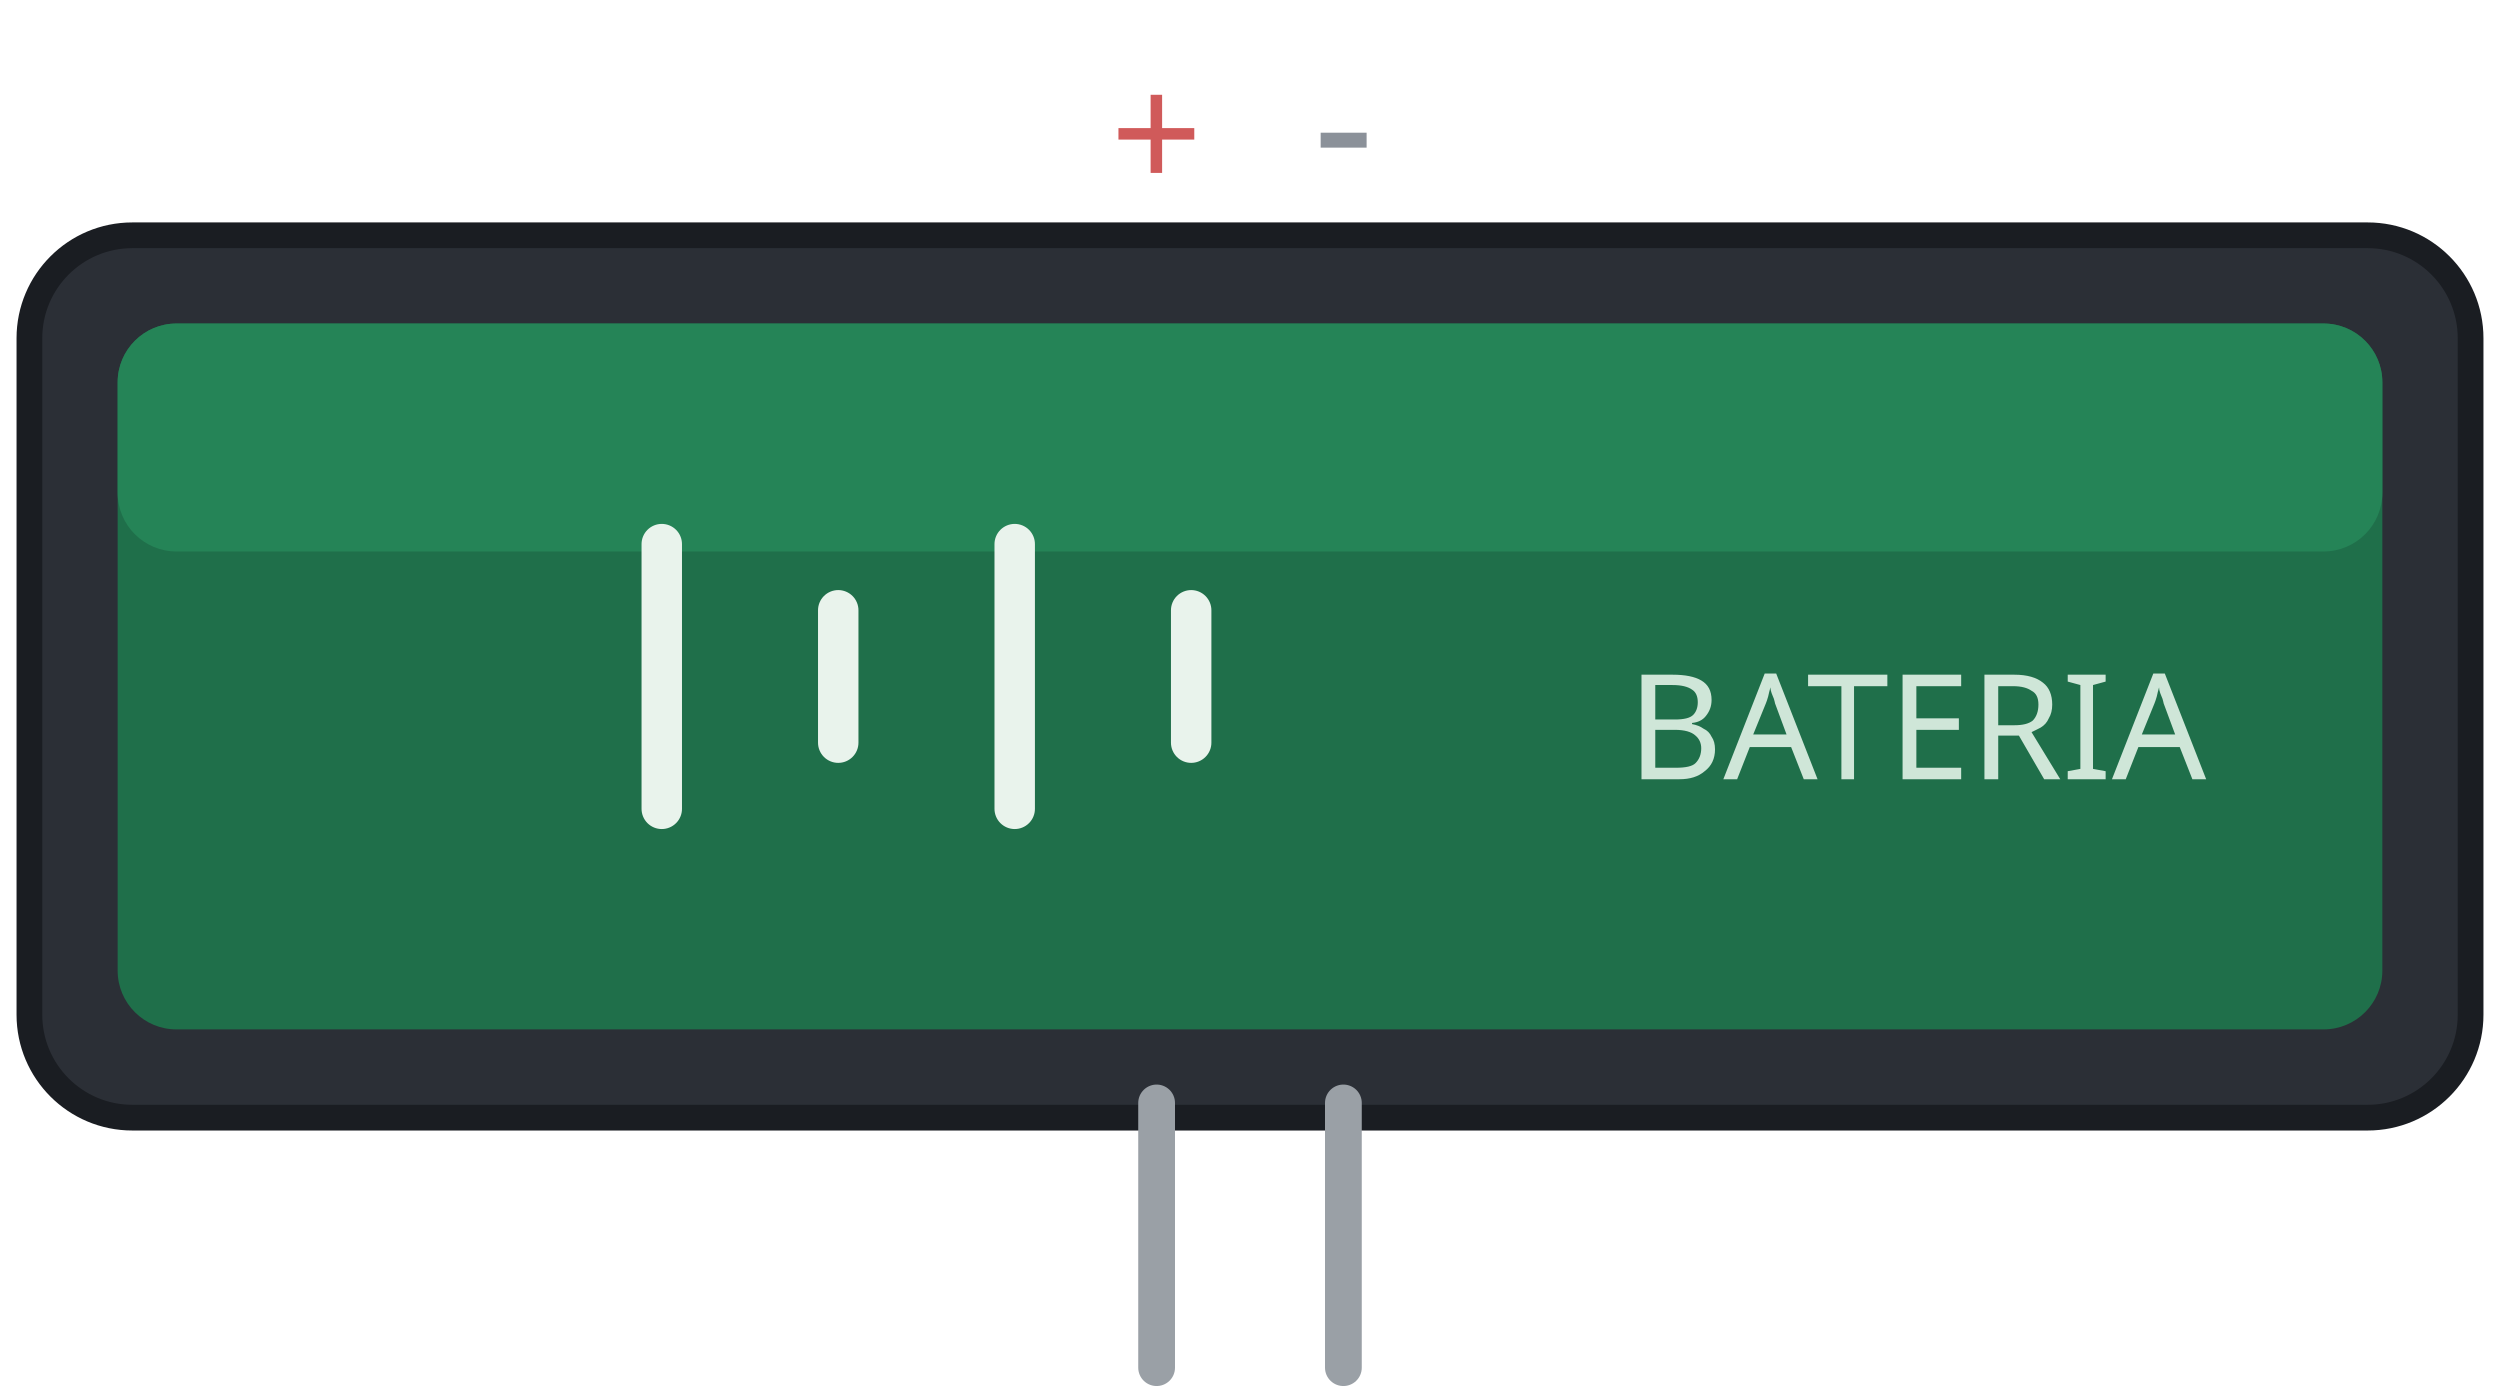
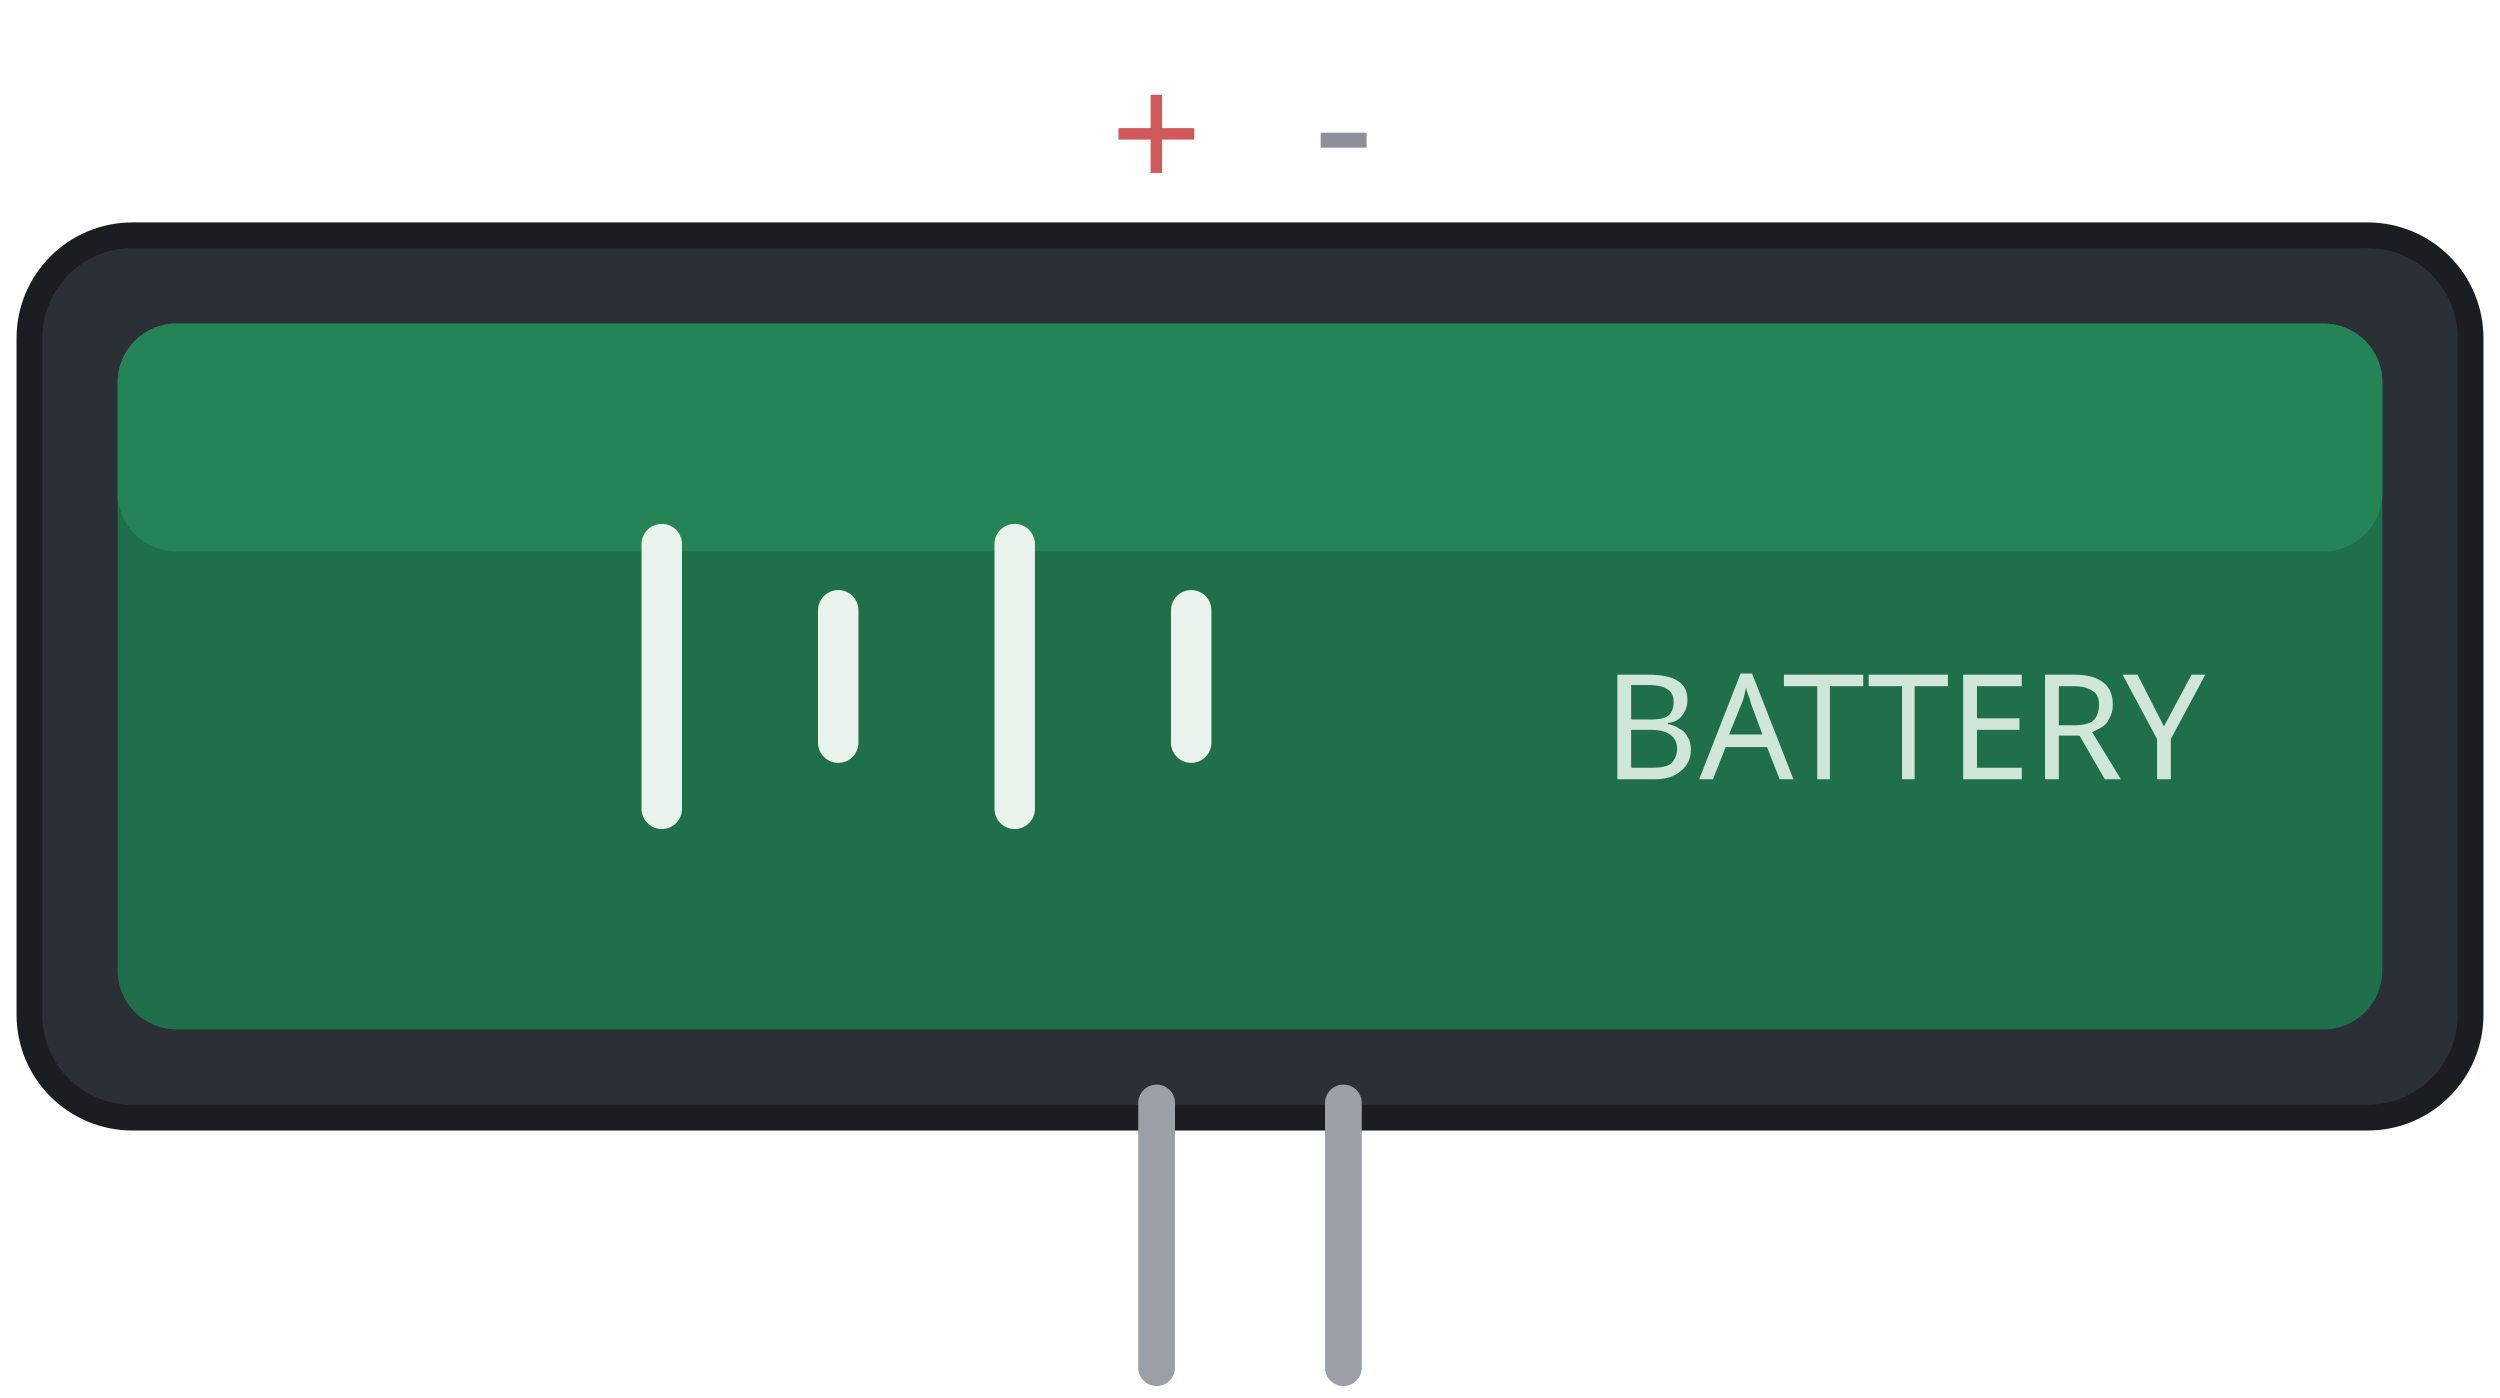
<svg xmlns="http://www.w3.org/2000/svg" version="1.1" width="34.0mm" height="19.0mm" viewBox="0 0 34.0 19.0">
  <rect x="0.4" y="3.2" width="33.2" height="12.0" rx="1.4" fill="#2b2f36" />
  <rect x="0.4" y="3.2" width="33.2" height="12.0" rx="1.4" fill="none" stroke="#1a1d22" stroke-width="0.35" />
  <rect x="1.6" y="4.4" width="30.8" height="9.6" rx="0.8" fill="#1f6f4a" />
  <rect x="1.6" y="4.4" width="30.8" height="3.1" rx="0.8" fill="#258457" />
  <g stroke="#e9f3ec" stroke-width="0.55" stroke-linecap="round">
    <path d="M9.0 7.4 V11.0" />
    <path d="M11.4 8.3 V10.1" />
    <path d="M13.8 7.4 V11.0" />
    <path d="M16.2 8.3 V10.1" />
  </g>
-   <text x="30.00" y="10.6" fill="#cfe6d8" font-size="2.0px" text-anchor="end" font-family="Verdana">BATERIA</text>
+   <text x="30.00" y="10.6" fill="#cfe6d8" font-size="2.0px" text-anchor="end" font-family="Verdana">BATTERY</text>
  <g stroke="#9aa0a6" stroke-width="0.5" stroke-linecap="round" fill="none">
    <path d="M15.73 15.0 V18.60" />
    <path d="M18.27 15.0 V18.60" />
  </g>
  <text x="15.73" y="2.6" fill="#d05a5a" font-size="2.2px" text-anchor="middle" font-family="Verdana">+</text>
  <text x="18.27" y="2.6" fill="#8b9199" font-size="2.6px" text-anchor="middle" font-family="Verdana">-</text>
</svg>
